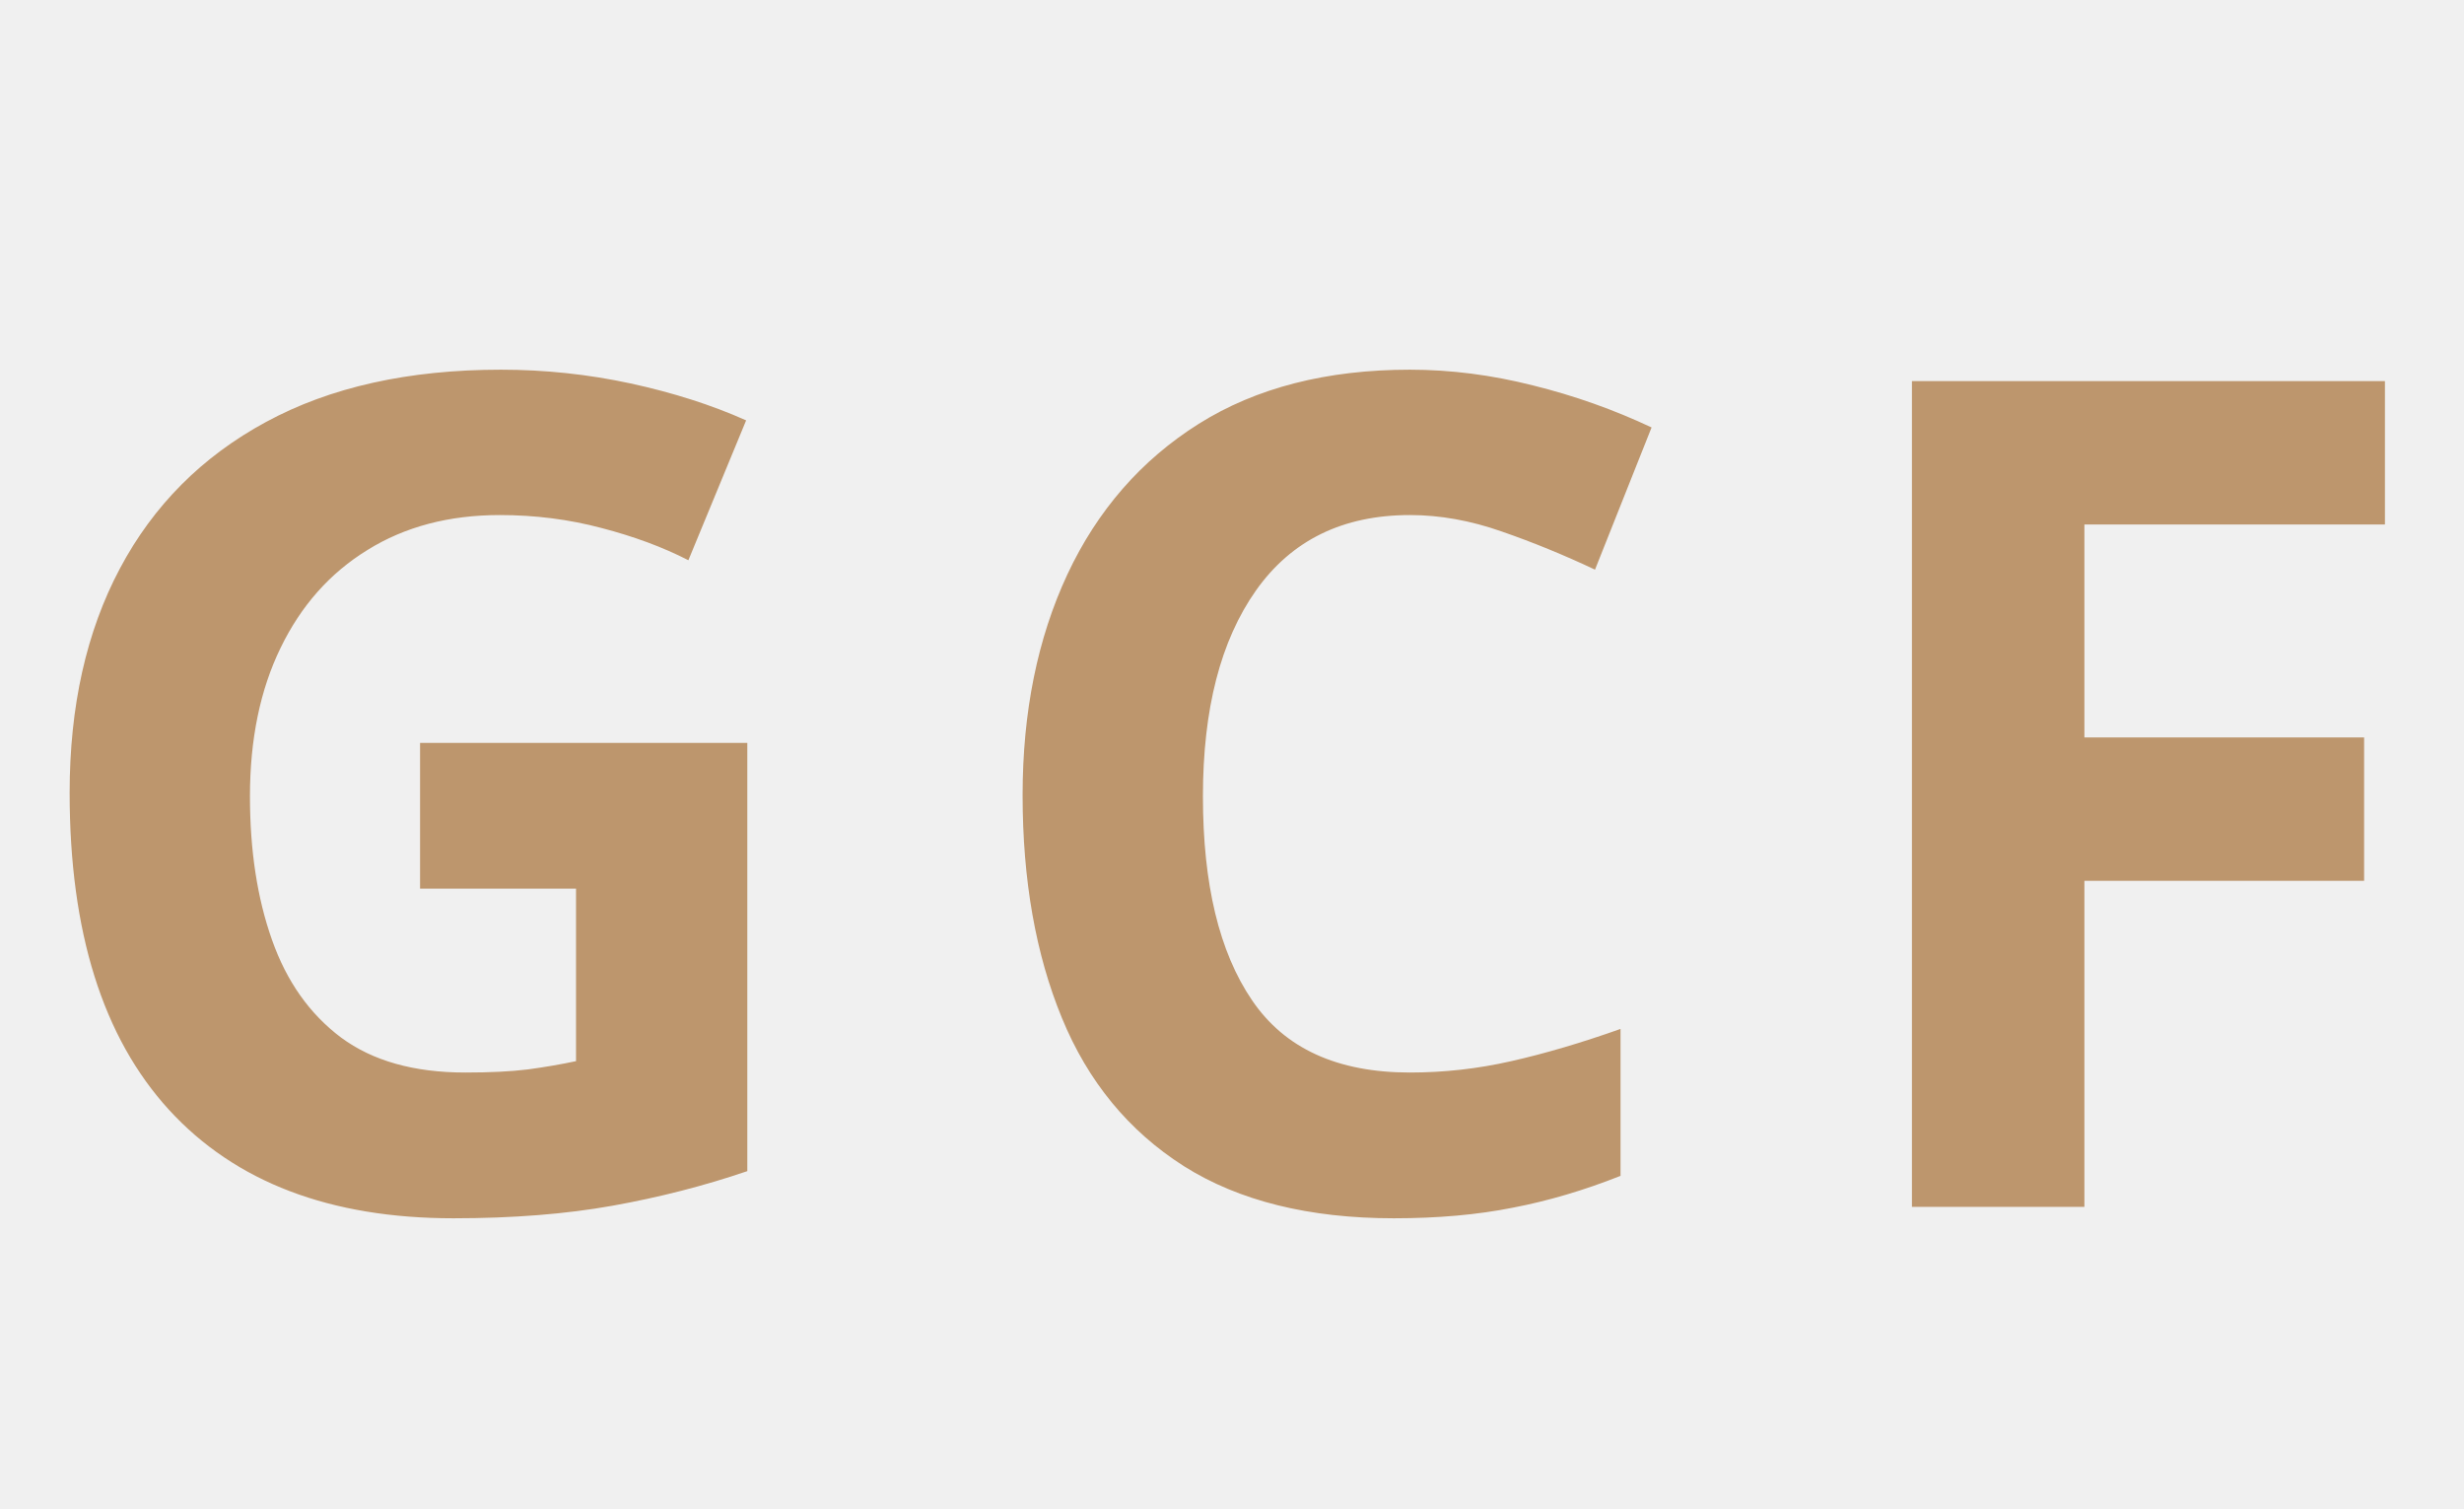
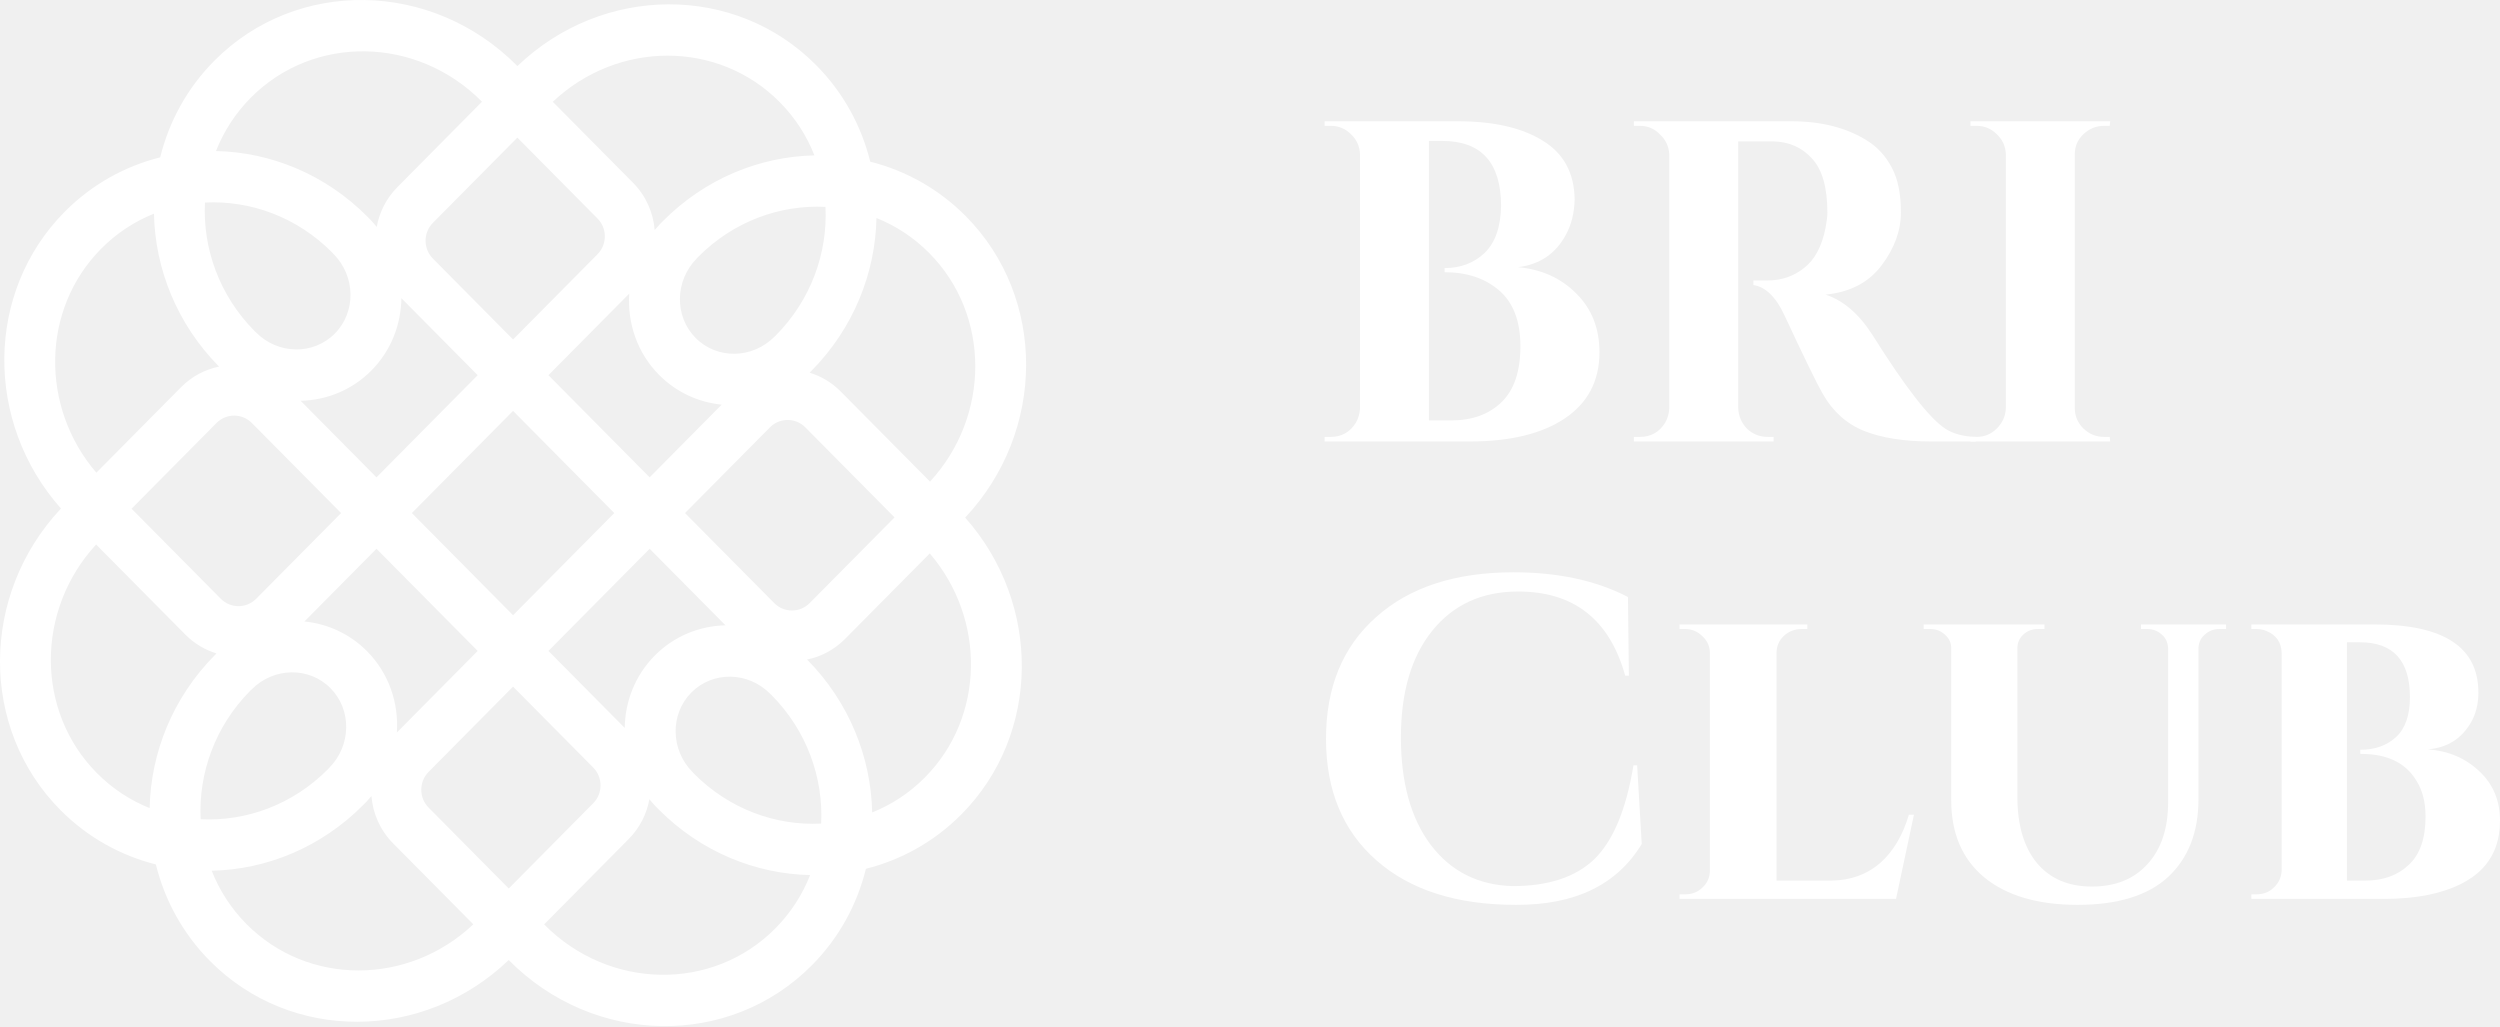
- <svg xmlns="http://www.w3.org/2000/svg" width="98" height="60" viewBox="0 0 98 60">
-   <text id="GCF" transform="translate(49 48)" fill="#bd966d" font-size="46" font-family="RobotoSlab-Bold, Roboto Slab" font-weight="700" letter-spacing="0.1em">
-     <tspan x="-48.904" y="0">GCF</tspan>
-   </text>
+ <svg xmlns="http://www.w3.org/2000/svg" width="134" height="55" viewBox="0 0 134 55" fill="none">
+   <path fill-rule="evenodd" clip-rule="evenodd" d="M5.151 29.185L9.934 34.013C10.417 34.5 10.992 34.837 11.604 35.024L11.517 35.112C9.25 37.4 8.081 40.364 8.021 43.314C6.987 42.9 6.022 42.274 5.191 41.434C1.906 38.119 1.914 32.705 5.151 29.185ZM3.268 27.257C-0.832 22.639 -0.794 15.653 3.463 11.356C4.924 9.881 6.699 8.908 8.586 8.433C9.056 6.529 10.02 4.737 11.482 3.262C15.893 -1.19 23.164 -1.07 27.722 3.531L27.733 3.542C32.303 -0.84 39.41 -0.885 43.749 3.495C45.21 4.97 46.175 6.762 46.645 8.666C48.531 9.141 50.306 10.114 51.768 11.589C56.103 15.965 56.063 23.13 51.733 27.743C55.832 32.361 55.794 39.347 51.537 43.644C50.076 45.119 48.301 46.092 46.414 46.567C45.944 48.471 44.98 50.263 43.518 51.737C39.107 56.19 31.836 56.07 27.278 51.469L27.267 51.458C22.697 55.84 15.59 55.885 11.251 51.505C9.79 50.03 8.825 48.238 8.355 46.334C6.469 45.859 4.694 44.886 3.232 43.411C-1.104 39.035 -1.063 31.87 3.268 27.257ZM5.164 25.337C2.146 21.814 2.212 16.572 5.421 13.333C6.253 12.493 7.218 11.867 8.252 11.453C8.312 14.4 9.479 17.362 11.741 19.649C10.994 19.802 10.282 20.17 9.704 20.755L5.164 25.337ZM7.052 27.267L11.604 22.673C12.128 22.144 12.978 22.145 13.502 22.675L18.283 27.5L13.733 32.092C13.208 32.622 12.358 32.623 11.835 32.094L7.052 27.267ZM20.179 29.414L16.318 33.311C17.552 33.435 18.742 33.966 19.676 34.908C20.848 36.092 21.378 37.685 21.272 39.262L25.604 34.89L20.179 29.414ZM22.075 27.5L27.5 22.024L32.925 27.5L27.5 32.976L22.075 27.5ZM25.604 20.11L20.179 25.586L16.114 21.483C17.501 21.451 18.864 20.912 19.906 19.86C20.96 18.796 21.495 17.4 21.515 15.983L25.604 20.11ZM29.396 20.11L34.821 25.586L38.682 21.689C37.448 21.565 36.258 21.034 35.324 20.092C34.152 18.909 33.622 17.315 33.728 15.738L29.396 20.11ZM35.091 12.331C35.172 12.233 35.257 12.137 35.345 12.043L35.344 12.042L35.395 11.991C35.415 11.97 35.436 11.948 35.457 11.927L35.48 11.904L35.495 11.889L35.527 11.857C37.793 9.57 40.73 8.39 43.653 8.329C43.243 7.285 42.622 6.311 41.791 5.472C38.498 2.149 33.117 2.165 29.63 5.456L33.928 9.794C34.629 10.502 35.016 11.405 35.091 12.331ZM27.731 7.376L32.027 11.713C32.551 12.241 32.55 13.099 32.025 13.629L27.5 18.196L23.205 13.862C22.68 13.332 22.68 12.474 23.203 11.945L27.731 7.376ZM25.835 5.452L25.827 5.444C22.351 1.935 16.805 1.843 13.44 5.239C12.608 6.079 11.988 7.053 11.577 8.096C14.5 8.157 17.437 9.337 19.704 11.624L19.887 11.809L19.885 11.81C19.993 11.925 20.095 12.043 20.192 12.163C20.333 11.38 20.704 10.632 21.303 10.027L25.835 5.452ZM13.677 17.772L13.675 17.775L13.643 17.742C11.752 15.834 10.863 13.309 10.986 10.856C13.416 10.732 15.918 11.63 17.808 13.537L17.84 13.57L17.838 13.573C17.85 13.585 17.863 13.598 17.876 13.611C19.063 14.809 19.094 16.721 17.945 17.88C16.796 19.04 14.902 19.009 13.715 17.811C13.702 17.798 13.69 17.785 13.677 17.772ZM29.396 34.89L34.821 29.414L38.886 33.517C37.499 33.549 36.136 34.088 35.094 35.14C34.04 36.204 33.505 37.6 33.485 39.016L29.396 34.89ZM46.748 43.547C46.688 40.6 45.521 37.638 43.259 35.351C44.006 35.198 44.718 34.83 45.296 34.245L49.836 29.663C52.854 33.186 52.788 38.428 49.579 41.667C48.747 42.507 47.782 43.133 46.748 43.547ZM43.396 32.327L47.948 27.733L43.165 22.906C42.642 22.377 41.792 22.378 41.267 22.908L36.717 27.5L41.498 32.325C42.022 32.855 42.872 32.856 43.396 32.327ZM49.809 13.566C53.094 16.881 53.086 22.295 49.849 25.815L45.066 20.988C44.583 20.5 44.008 20.163 43.397 19.976L43.483 19.888C45.75 17.6 46.919 14.636 46.979 11.686C48.013 12.1 48.978 12.726 49.809 13.566ZM33.697 44.973C34.296 44.368 34.667 43.62 34.808 42.837C34.905 42.957 35.007 43.075 35.115 43.19L35.114 43.191L35.296 43.376C37.563 45.663 40.5 46.843 43.423 46.904C43.012 47.947 42.392 48.921 41.56 49.761C38.195 53.157 32.65 53.065 29.173 49.556L29.165 49.548L33.697 44.973ZM31.797 43.054L27.269 47.624L22.973 43.287C22.449 42.759 22.45 41.901 22.975 41.371L27.5 36.804L31.795 41.138C32.319 41.668 32.32 42.526 31.797 43.054ZM19.655 42.957C19.743 42.863 19.828 42.767 19.909 42.669C19.984 43.594 20.371 44.498 21.072 45.206L25.37 49.544C21.883 52.835 16.502 52.851 13.209 49.528C12.378 48.688 11.757 47.715 11.347 46.671C14.27 46.61 17.207 45.43 19.473 43.143L19.506 43.11C19.518 43.098 19.531 43.085 19.543 43.072C19.564 43.052 19.585 43.031 19.605 43.009L19.656 42.958L19.655 42.957ZM37.393 13.805L37.39 13.803L37.422 13.77C39.313 11.863 41.814 10.965 44.245 11.089C44.367 13.542 43.478 16.067 41.588 17.975L41.556 18.007L41.553 18.005L41.538 18.02C41.531 18.028 41.523 18.035 41.515 18.043C40.328 19.241 38.434 19.273 37.285 18.113C36.136 16.953 36.167 15.041 37.355 13.843C37.361 13.836 37.368 13.83 37.375 13.823L37.393 13.805ZM17.607 41.195L17.61 41.197L17.578 41.23C15.687 43.138 13.186 44.035 10.755 43.911C10.633 41.458 11.522 38.933 13.412 37.025L13.444 36.992L13.447 36.995C13.46 36.983 13.472 36.97 13.485 36.957C14.672 35.759 16.566 35.727 17.715 36.887C18.864 38.047 18.833 39.959 17.645 41.157L17.639 41.163C17.634 41.168 17.63 41.173 17.625 41.178L17.607 41.195ZM41.325 37.225L41.323 37.228C41.31 37.215 41.298 37.202 41.285 37.19C40.098 35.991 38.204 35.96 37.055 37.12C35.906 38.279 35.937 40.191 37.124 41.389C37.131 41.396 37.137 41.402 37.143 41.408C37.15 41.414 37.156 41.421 37.162 41.427L37.16 41.43L37.192 41.462C39.082 43.37 41.584 44.268 44.014 44.144C44.137 41.691 43.248 39.166 41.357 37.258L41.325 37.225Z" fill="white" />
+   <path d="M78.784 23.663H71V23.418H71.32C71.912 23.418 72.363 23.164 72.675 22.657C72.806 22.429 72.88 22.175 72.897 21.898V8.265C72.88 7.84 72.716 7.481 72.404 7.187C72.109 6.892 71.747 6.745 71.32 6.745H71V6.5H78.144C80.049 6.5 81.56 6.843 82.676 7.53C83.81 8.216 84.384 9.271 84.401 10.693C84.384 11.412 84.228 12.041 83.933 12.581C83.391 13.594 82.537 14.174 81.371 14.321C82.635 14.436 83.678 14.91 84.499 15.743C85.32 16.561 85.731 17.607 85.731 18.882C85.731 20.418 85.107 21.603 83.859 22.437C82.627 23.254 80.936 23.663 78.784 23.663ZM80.459 11.011C80.443 8.707 79.392 7.554 77.306 7.554H76.592V22.535H77.725C77.742 22.535 77.758 22.535 77.774 22.535C78.907 22.535 79.811 22.208 80.484 21.554C81.157 20.9 81.494 19.903 81.494 18.563C81.494 17.223 81.116 16.226 80.361 15.572C79.605 14.918 78.628 14.591 77.429 14.591V14.37C78.283 14.37 78.998 14.101 79.573 13.561C80.147 13.005 80.443 12.156 80.459 11.011Z" fill="white" />
+   <path d="M94.302 7.579H93.242C93.21 7.579 93.185 7.579 93.168 7.579V21.873C93.185 22.298 93.341 22.666 93.636 22.976C93.949 23.27 94.318 23.418 94.745 23.418H95.065V23.663H87.577V23.418H87.897C88.488 23.418 88.94 23.164 89.252 22.657C89.383 22.429 89.457 22.175 89.473 21.898V8.29C89.457 7.865 89.293 7.505 88.981 7.211C88.685 6.9 88.324 6.745 87.897 6.745H87.577V6.5H96.026C97.619 6.5 98.966 6.843 100.066 7.53C100.624 7.873 101.068 8.355 101.396 8.976C101.725 9.581 101.889 10.382 101.889 11.379C101.889 12.36 101.544 13.308 100.854 14.223C100.165 15.139 99.163 15.662 97.849 15.792C98.801 16.103 99.639 16.822 100.362 17.95C102.135 20.778 103.449 22.461 104.303 23.001C104.73 23.262 105.264 23.401 105.904 23.418V23.663H103.49C102.061 23.663 100.871 23.475 99.918 23.099C98.982 22.723 98.243 22.061 97.701 21.113C97.389 20.573 96.708 19.176 95.656 16.92C95.197 15.923 94.638 15.376 93.981 15.277V15.032H94.745C95.484 15.032 96.133 14.812 96.691 14.37C97.266 13.929 97.652 13.21 97.849 12.213C97.915 11.87 97.948 11.6 97.948 11.404C97.948 10.063 97.677 9.099 97.135 8.511C96.593 7.906 95.895 7.595 95.041 7.579C94.876 7.579 94.63 7.579 94.302 7.579Z" fill="white" />
+   <path d="M105.937 23.418C106.364 23.418 106.726 23.27 107.021 22.976C107.333 22.666 107.498 22.298 107.514 21.873V8.265C107.498 7.84 107.333 7.481 107.021 7.187C106.726 6.892 106.364 6.745 105.937 6.745H105.617V6.5H113.106L113.081 6.745H112.786C112.359 6.745 111.989 6.892 111.677 7.187C111.365 7.481 111.209 7.84 111.209 8.265V21.873C111.209 22.298 111.365 22.666 111.677 22.976C111.989 23.27 112.359 23.418 112.786 23.418H113.081L113.106 23.663H105.617V23.418H105.937Z" fill="white" />
+   <path d="M81.248 48.5C78.078 48.5 75.59 47.707 73.784 46.121C71.977 44.536 71.074 42.362 71.074 39.6C71.074 36.837 71.969 34.663 73.759 33.078C75.549 31.476 78.004 30.675 81.124 30.675C83.506 30.675 85.55 31.116 87.258 31.999L87.308 36.216H87.111C86.273 33.209 84.36 31.705 81.371 31.705C79.433 31.705 77.897 32.408 76.764 33.813C75.648 35.203 75.089 37.107 75.089 39.526C75.089 41.945 75.623 43.866 76.69 45.288C77.774 46.71 79.236 47.446 81.075 47.495C82.98 47.495 84.434 47.02 85.435 46.072C86.454 45.092 87.16 43.408 87.554 41.022H87.751L87.997 45.239C86.667 47.429 84.417 48.516 81.248 48.5Z" fill="white" />
+   <path d="M90.024 48.181V47.936H90.32C90.697 47.936 91.009 47.813 91.256 47.568C91.519 47.323 91.65 47.02 91.65 46.661V35.015C91.65 34.655 91.519 34.353 91.256 34.108C90.993 33.846 90.681 33.715 90.32 33.715H90.024V33.47H96.872V33.715H96.577C96.199 33.715 95.879 33.838 95.616 34.083C95.353 34.328 95.222 34.639 95.222 35.015V47.2H98.178C99.196 47.184 100.058 46.873 100.764 46.269C101.471 45.648 101.988 44.781 102.316 43.67H102.587L101.627 48.181H90.024Z" fill="white" />
+   <path d="M119.316 33.715H118.971C118.659 33.715 118.396 33.813 118.183 34.01C117.969 34.189 117.854 34.426 117.838 34.721V42.836C117.838 44.601 117.296 45.991 116.212 47.004C115.128 48.001 113.51 48.5 111.359 48.5C109.224 48.5 107.557 48.009 106.358 47.029C105.176 46.048 104.585 44.667 104.585 42.885V34.745C104.585 34.451 104.47 34.206 104.24 34.01C104.026 33.813 103.764 33.715 103.452 33.715H103.107V33.47H109.585V33.715H109.241C108.928 33.715 108.666 33.813 108.452 34.01C108.239 34.206 108.132 34.451 108.132 34.745V42.714C108.132 44.217 108.477 45.394 109.167 46.244C109.873 47.094 110.858 47.519 112.123 47.519C113.387 47.519 114.381 47.119 115.103 46.318C115.842 45.517 116.212 44.405 116.212 42.983V34.745C116.195 34.434 116.081 34.189 115.867 34.01C115.654 33.813 115.391 33.715 115.079 33.715H114.758V33.47H119.316V33.715Z" fill="white" />
+   <path d="M132.842 37.123C132.842 37.728 132.711 38.259 132.448 38.717C131.939 39.6 131.167 40.082 130.132 40.164C131.233 40.245 132.152 40.638 132.891 41.34C133.63 42.027 134 42.91 134 43.989C134 46.097 132.727 47.421 130.182 47.96C129.459 48.108 128.671 48.181 127.817 48.181H120.673V47.936H120.944C121.322 47.936 121.634 47.813 121.88 47.568C122.143 47.323 122.283 47.012 122.299 46.636V35.015C122.283 34.426 122.003 34.026 121.461 33.813C121.297 33.748 121.125 33.715 120.944 33.715H120.673V33.47H127.275C130.986 33.47 132.842 34.688 132.842 37.123ZM130.009 43.768C130.009 43.016 129.853 42.387 129.541 41.88C128.966 40.899 127.973 40.409 126.561 40.409C126.544 40.409 126.528 40.409 126.511 40.409V40.188C127.3 40.188 127.94 39.959 128.433 39.502C128.925 39.044 129.172 38.333 129.172 37.368C129.172 35.407 128.277 34.426 126.487 34.426H125.797V47.2H126.782C127.735 47.2 128.507 46.922 129.098 46.367C129.706 45.811 130.009 44.945 130.009 43.768Z" fill="white" />
</svg>
